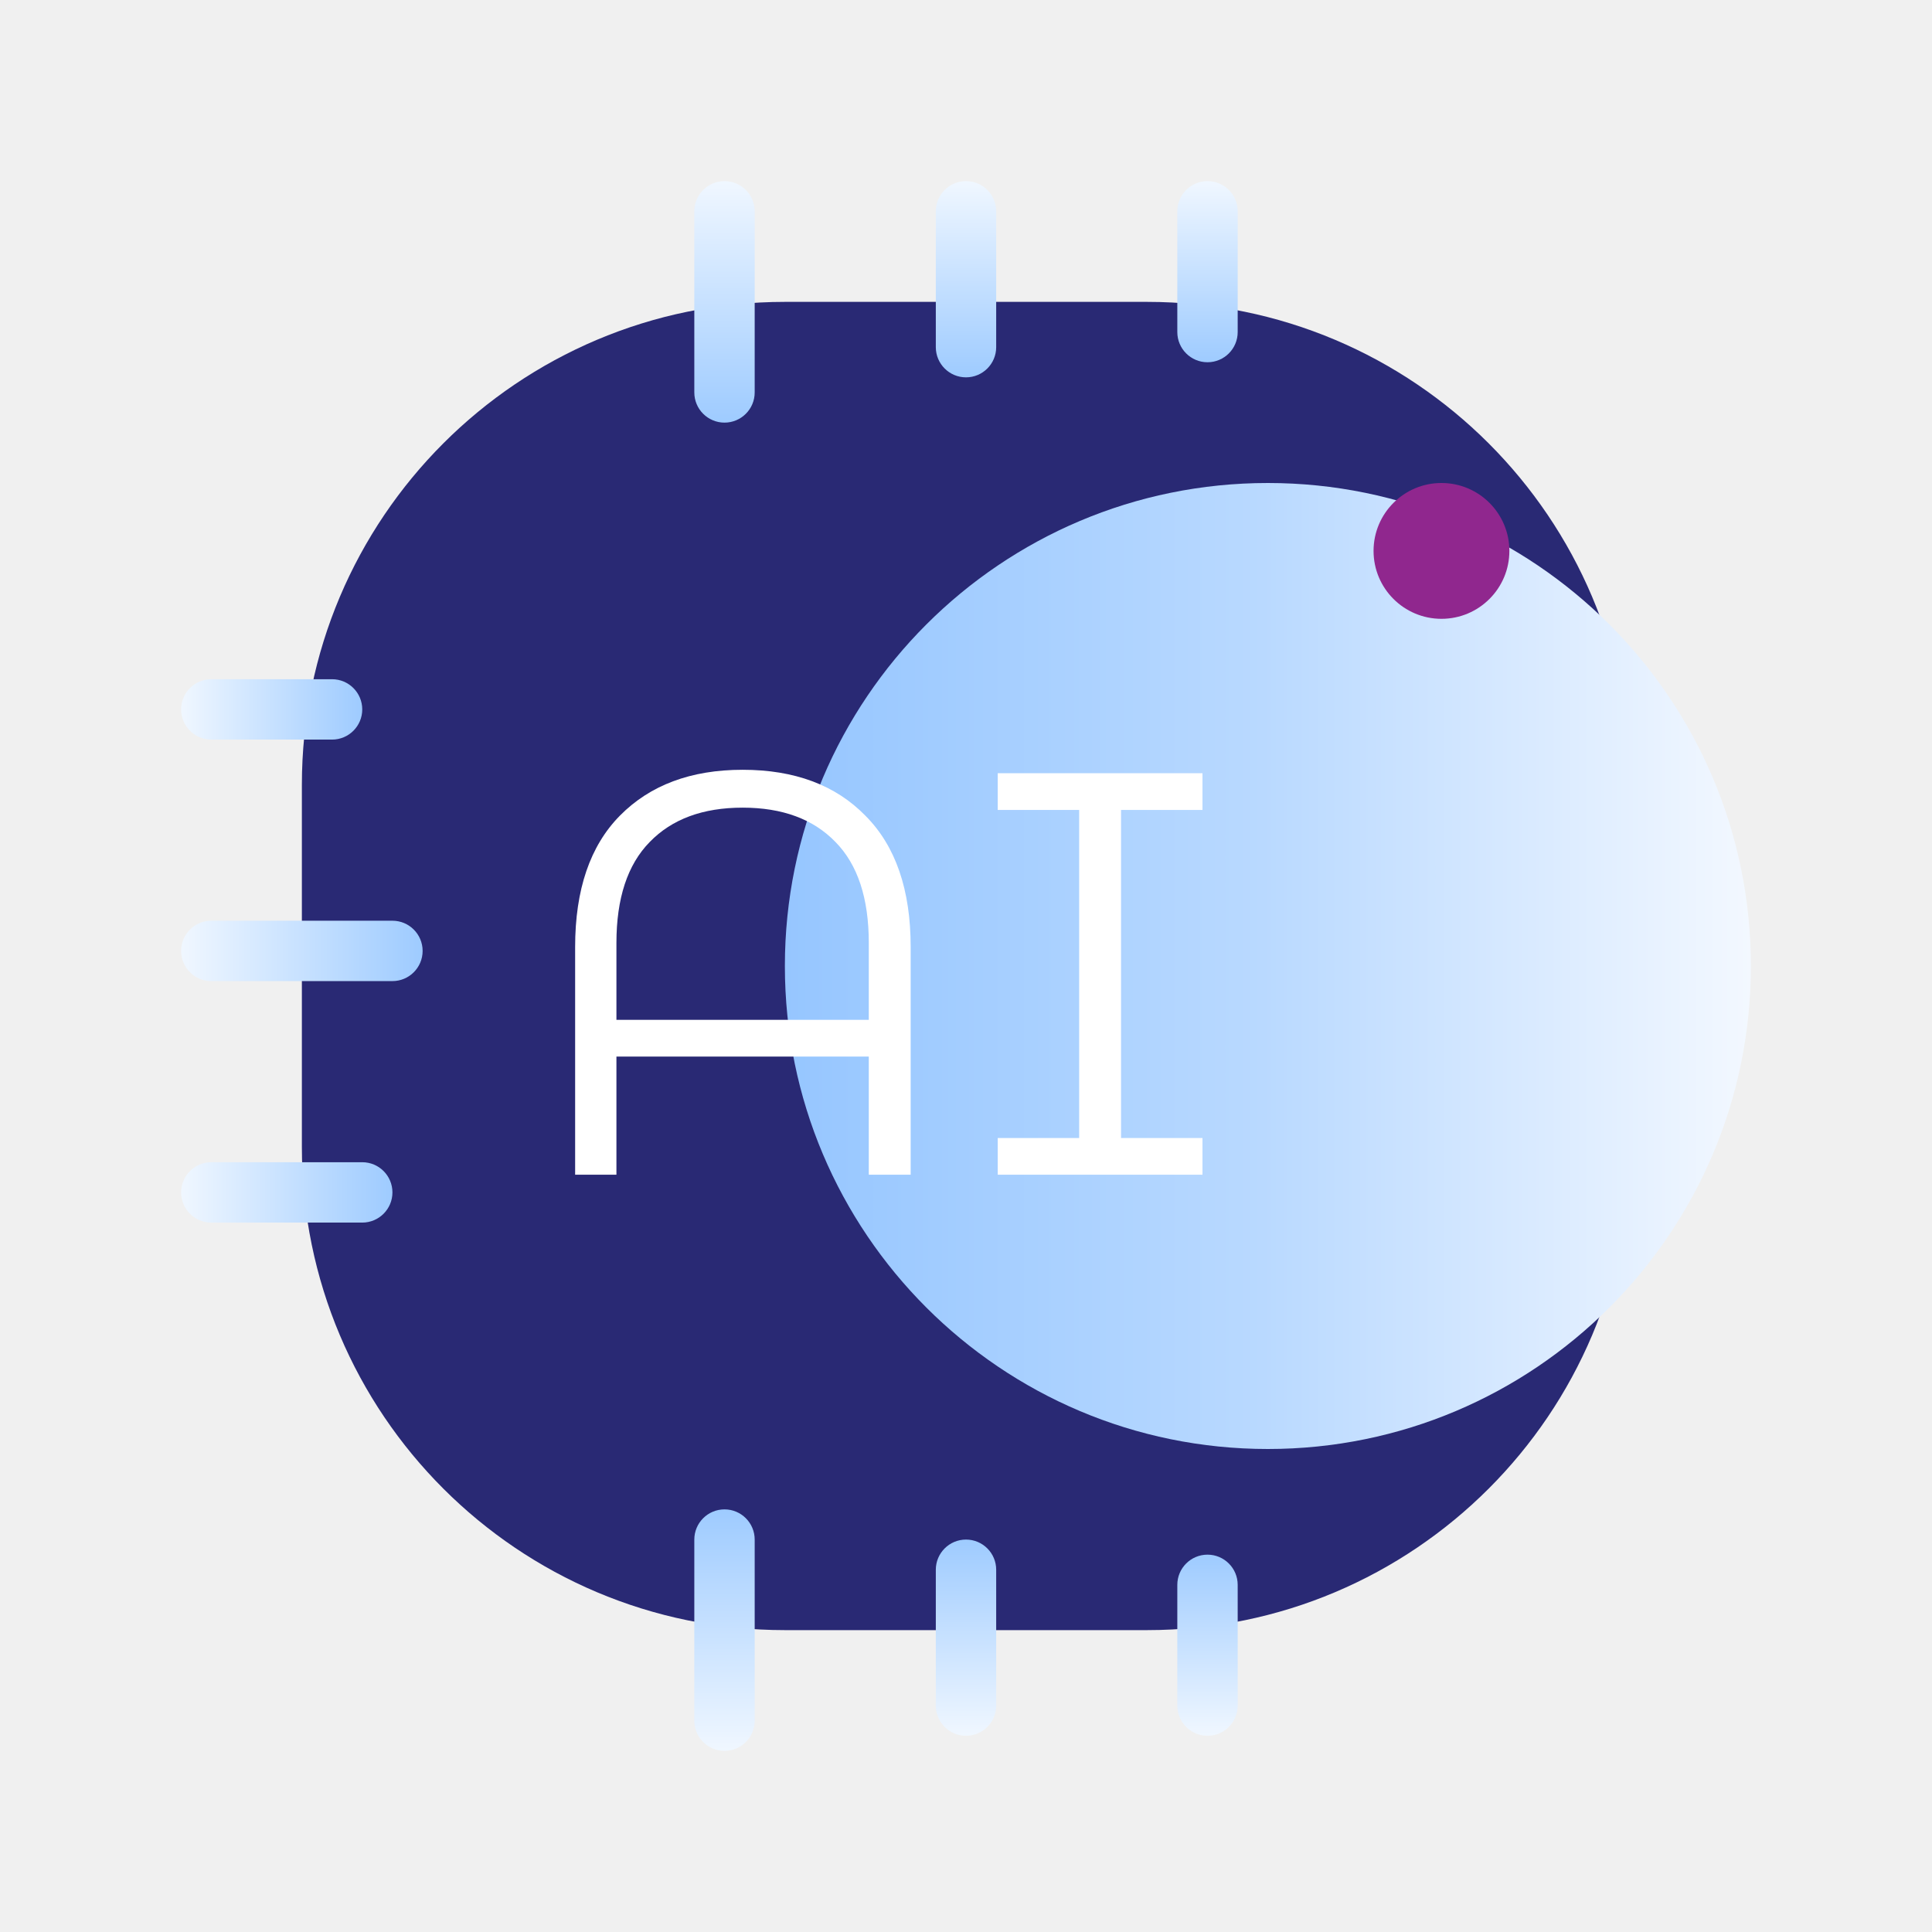
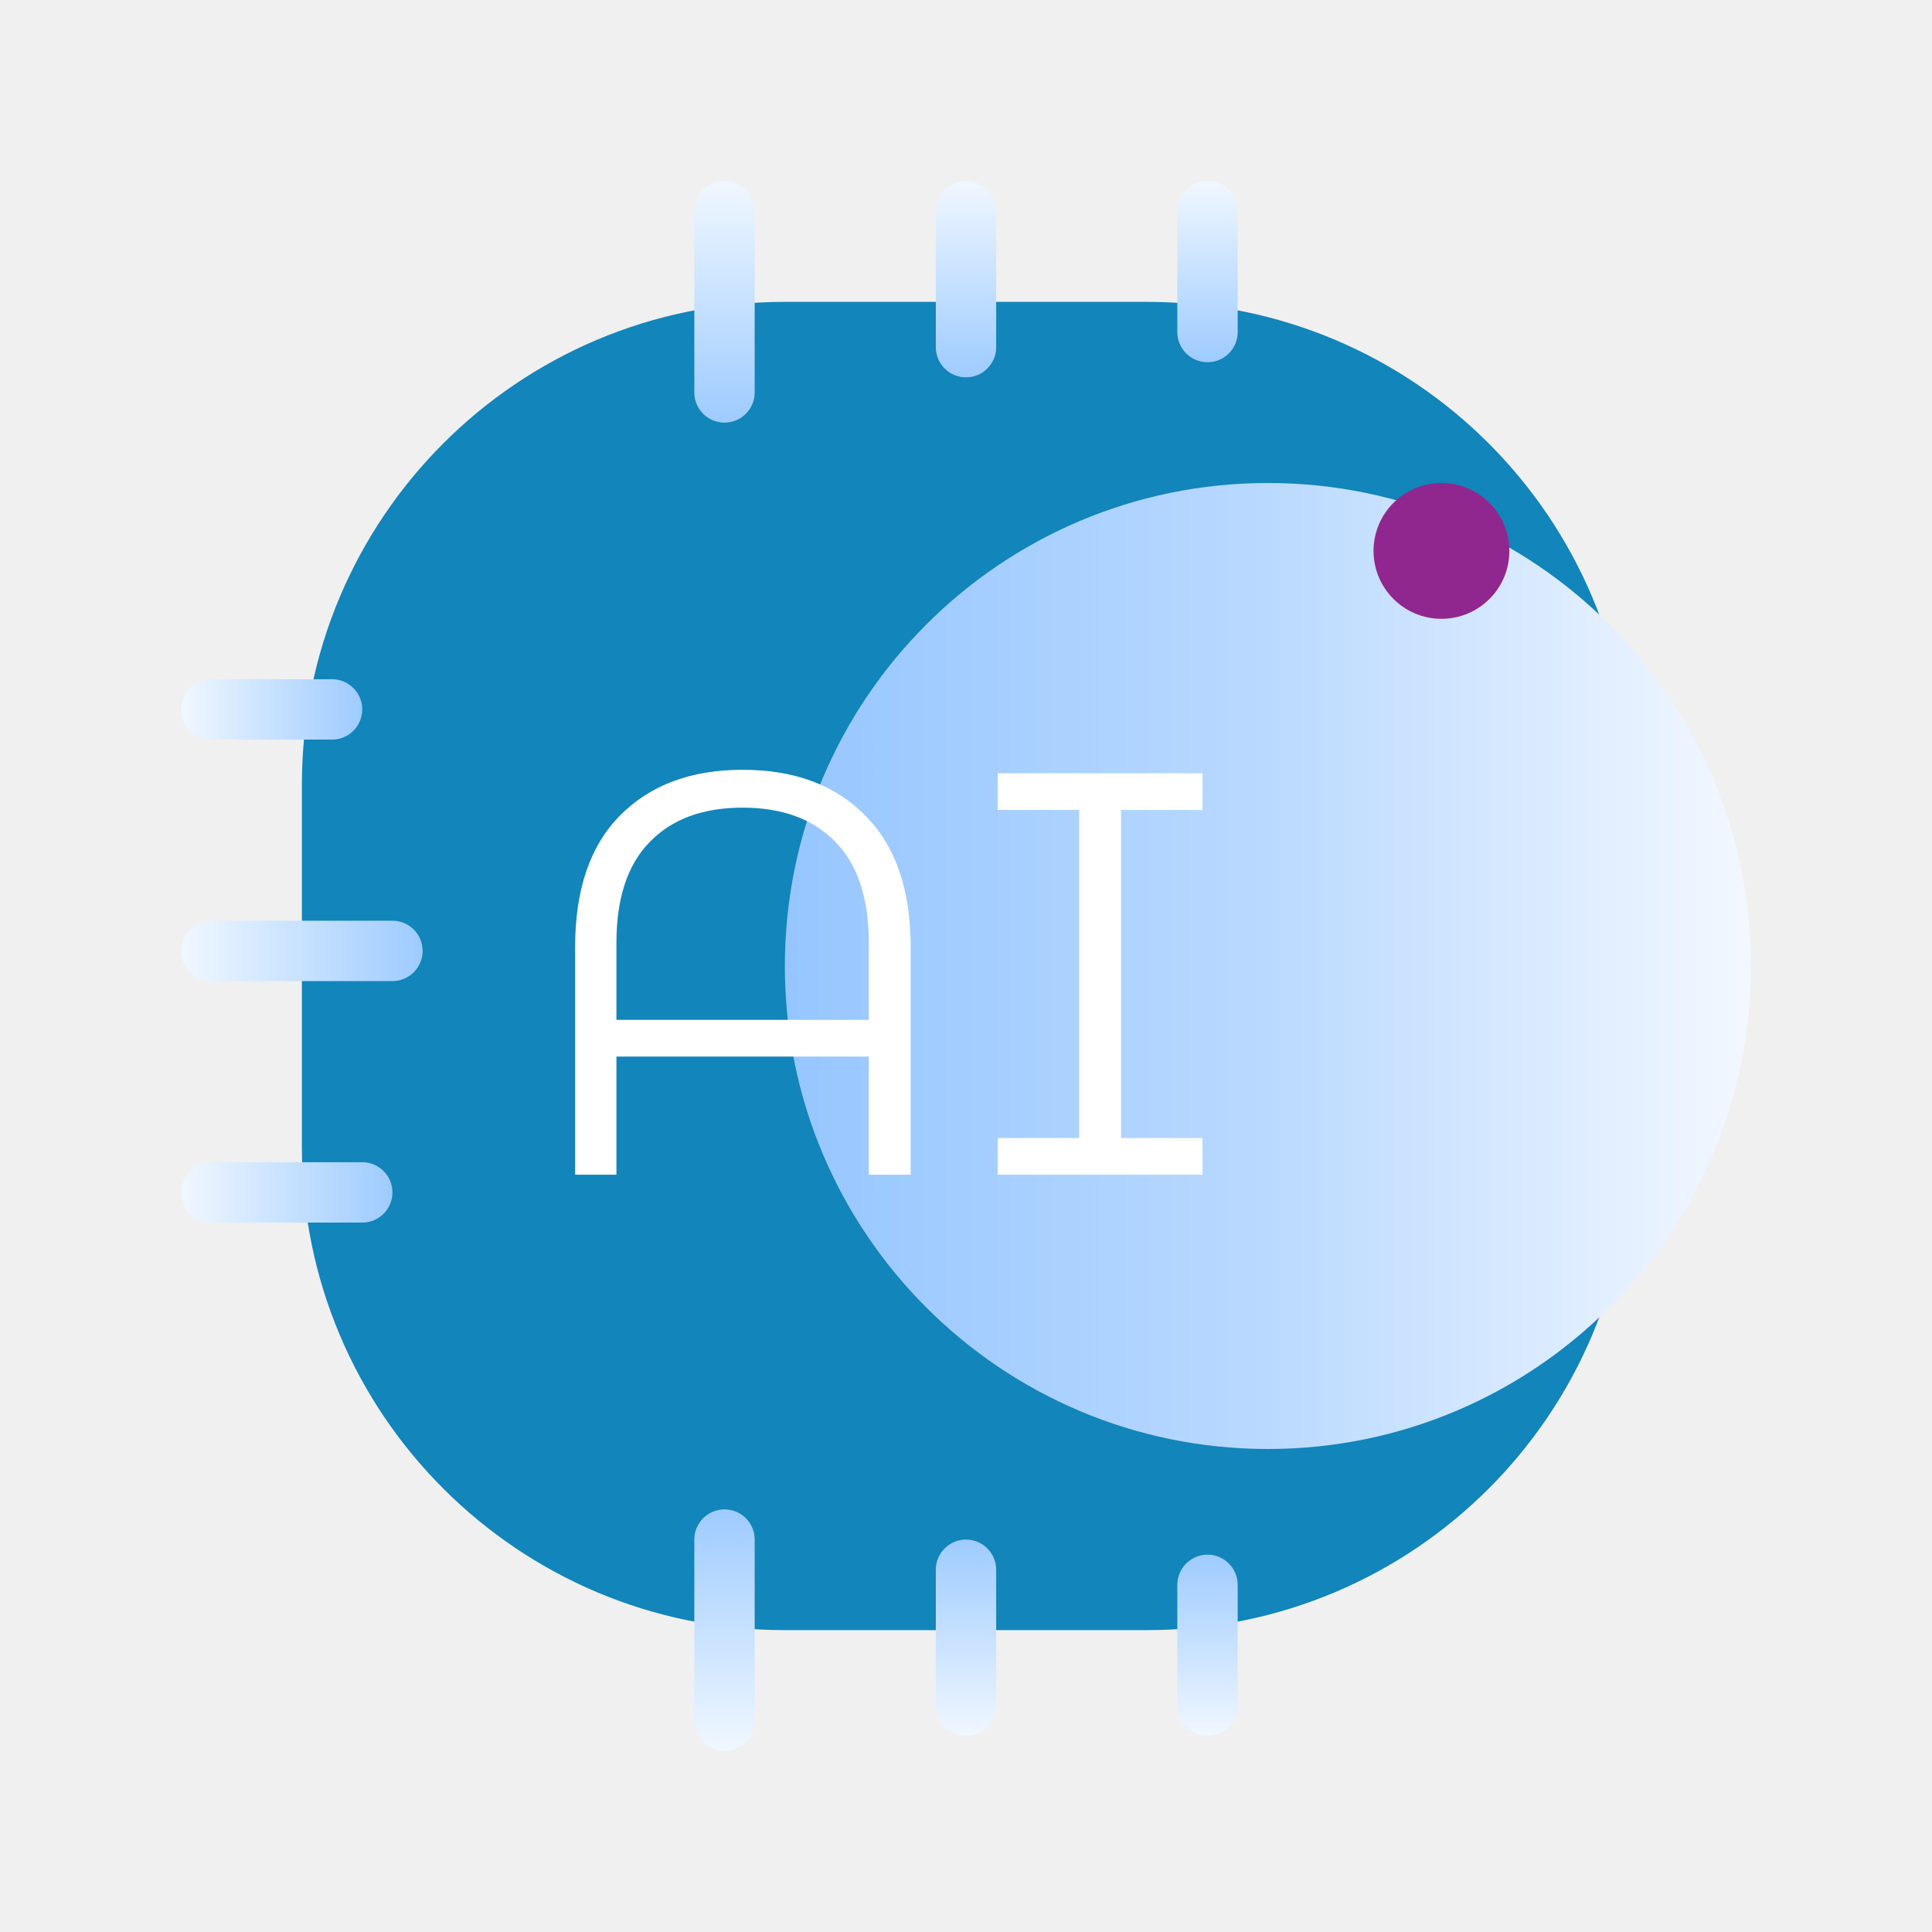
<svg xmlns="http://www.w3.org/2000/svg" width="80" height="80" viewBox="0 0 80 80" fill="none">
-   <rect x="12.5" y="12.5" width="55" height="55" rx="20" fill="#292974" />
-   <circle cx="52.5" cy="40" r="20" fill="url(#paint0_linear_237_22397)" />
-   <path d="M30.75 31.875C32.903 31.875 34.597 32.508 35.833 33.775C37.083 35.026 37.709 36.839 37.709 39.214V48.642H35.975V43.75H25.525V48.642H23.815V39.214C23.815 36.839 24.433 35.026 25.668 33.775C26.918 32.508 28.613 31.875 30.75 31.875ZM35.975 42.23V39.047C35.975 37.195 35.516 35.802 34.597 34.867C33.679 33.917 32.397 33.443 30.75 33.443C29.103 33.443 27.821 33.917 26.902 34.867C25.984 35.802 25.525 37.195 25.525 39.047V42.23H35.975Z" fill="white" />
-   <path d="M46.42 33.538V47.123H49.792V48.642H41.314V47.123H44.686V33.538H41.314V32.017H49.792V33.538H46.42Z" fill="white" />
-   <path fill-rule="evenodd" clip-rule="evenodd" d="M30 7.5C30.69 7.5 31.25 8.06 31.25 8.75L31.25 16.25C31.25 16.94 30.69 17.5 30 17.5C29.31 17.5 28.75 16.94 28.75 16.25L28.75 8.75C28.75 8.06 29.31 7.5 30 7.5Z" fill="url(#paint1_linear_237_22397)" />
-   <path fill-rule="evenodd" clip-rule="evenodd" d="M30 62.5C30.69 62.5 31.25 63.06 31.25 63.75L31.25 71.25C31.25 71.94 30.69 72.5 30 72.5C29.31 72.5 28.75 71.94 28.75 71.25L28.75 63.75C28.75 63.06 29.31 62.5 30 62.5Z" fill="url(#paint2_linear_237_22397)" />
-   <path fill-rule="evenodd" clip-rule="evenodd" d="M7.5 29.375C7.5 28.685 8.06 28.125 8.75 28.125L13.75 28.125C14.44 28.125 15 28.685 15 29.375C15 30.065 14.44 30.625 13.75 30.625L8.75 30.625C8.06 30.625 7.5 30.065 7.5 29.375Z" fill="url(#paint3_linear_237_22397)" />
-   <path fill-rule="evenodd" clip-rule="evenodd" d="M7.5 39.375C7.5 38.685 8.06 38.125 8.75 38.125L16.25 38.125C16.94 38.125 17.5 38.685 17.5 39.375C17.5 40.065 16.94 40.625 16.25 40.625L8.75 40.625C8.06 40.625 7.5 40.065 7.5 39.375Z" fill="url(#paint4_linear_237_22397)" />
-   <path fill-rule="evenodd" clip-rule="evenodd" d="M7.5 49.375C7.5 48.685 8.06 48.125 8.75 48.125L15 48.125C15.69 48.125 16.25 48.685 16.25 49.375C16.25 50.065 15.69 50.625 15 50.625L8.75 50.625C8.06 50.625 7.5 50.065 7.5 49.375Z" fill="url(#paint5_linear_237_22397)" />
-   <path fill-rule="evenodd" clip-rule="evenodd" d="M40 7.5C40.69 7.5 41.25 8.06 41.25 8.75L41.25 14.375C41.25 15.065 40.69 15.625 40 15.625C39.31 15.625 38.75 15.065 38.75 14.375L38.75 8.75C38.75 8.06 39.31 7.5 40 7.5Z" fill="url(#paint6_linear_237_22397)" />
-   <path fill-rule="evenodd" clip-rule="evenodd" d="M40 63.75C40.69 63.75 41.25 64.31 41.25 65L41.25 70.625C41.25 71.315 40.69 71.875 40 71.875C39.31 71.875 38.75 71.315 38.75 70.625L38.75 65C38.75 64.31 39.31 63.75 40 63.75Z" fill="url(#paint7_linear_237_22397)" />
-   <path fill-rule="evenodd" clip-rule="evenodd" d="M50 7.5C50.69 7.5 51.25 8.06 51.25 8.75L51.25 13.75C51.25 14.44 50.69 15 50 15C49.31 15 48.75 14.44 48.75 13.75L48.75 8.75C48.75 8.06 49.31 7.5 50 7.5Z" fill="url(#paint8_linear_237_22397)" />
-   <path fill-rule="evenodd" clip-rule="evenodd" d="M50 64.375C50.69 64.375 51.25 64.935 51.25 65.625L51.25 70.625C51.25 71.315 50.69 71.875 50 71.875C49.31 71.875 48.75 71.315 48.75 70.625L48.75 65.625C48.75 64.935 49.31 64.375 50 64.375Z" fill="url(#paint9_linear_237_22397)" />
-   <circle cx="59.688" cy="22.812" r="2.812" fill="#90278E" />
+   <g id="name=ai, type=Default">
+     <rect id="Rectangle 1" x="12.5" y="12.5" width="55" height="55" rx="20" fill="#1285BB" />
+     <circle id="Ellipse 2" cx="52.5" cy="40" r="20" fill="url(#paint0_linear_1085_15150)" />
+     <g id="AI">
+       <path d="M30.75 31.875C32.903 31.875 34.597 32.508 35.832 33.775C37.083 35.026 37.709 36.839 37.709 39.214V48.642H35.975V43.75H25.525V48.642H23.815V39.214C23.815 36.839 24.432 35.026 25.667 33.775C26.918 32.508 28.612 31.875 30.75 31.875ZM35.975 42.23V39.047C35.975 37.195 35.516 35.802 34.597 34.867C33.679 33.917 32.397 33.443 30.75 33.443C29.103 33.443 27.821 33.917 26.902 34.867C25.984 35.802 25.525 37.195 25.525 39.047V42.23H35.975Z" fill="white" />
+       <path d="M46.42 33.538V47.123H49.792V48.642H41.313V47.123H44.686V33.538H41.313V32.017H49.792V33.538H46.42Z" fill="white" />
+     </g>
+     <path id="Line 1 (Stroke)" fill-rule="evenodd" clip-rule="evenodd" d="M30 7.5C30.69 7.5 31.25 8.06 31.25 8.75L31.25 16.25C31.25 16.94 30.69 17.5 30 17.5C29.31 17.5 28.75 16.94 28.75 16.25L28.75 8.75C28.75 8.06 29.31 7.5 30 7.5Z" fill="url(#paint1_linear_1085_15150)" />
+     <path id="Line 7 (Stroke)" fill-rule="evenodd" clip-rule="evenodd" d="M30 62.5C30.69 62.5 31.25 63.06 31.25 63.75L31.25 71.25C31.25 71.94 30.69 72.5 30 72.5C29.31 72.5 28.75 71.94 28.75 71.25L28.75 63.75C28.75 63.06 29.31 62.5 30 62.5Z" fill="url(#paint2_linear_1085_15150)" />
+     <path id="Line 4 (Stroke)" fill-rule="evenodd" clip-rule="evenodd" d="M7.5 29.375C7.5 28.685 8.06 28.125 8.75 28.125L13.75 28.125C14.44 28.125 15 28.685 15 29.375C15 30.065 14.44 30.625 13.75 30.625L8.75 30.625C8.06 30.625 7.5 30.065 7.5 29.375Z" fill="url(#paint3_linear_1085_15150)" />
+     <path id="Line 5 (Stroke)" fill-rule="evenodd" clip-rule="evenodd" d="M7.5 39.375C7.5 38.685 8.06 38.125 8.75 38.125L16.25 38.125C16.94 38.125 17.5 38.685 17.5 39.375C17.5 40.065 16.94 40.625 16.25 40.625L8.75 40.625C8.06 40.625 7.5 40.065 7.5 39.375Z" fill="url(#paint4_linear_1085_15150)" />
+     <path id="Line 6 (Stroke)" fill-rule="evenodd" clip-rule="evenodd" d="M7.5 49.375C7.5 48.685 8.06 48.125 8.75 48.125L15 48.125C15.69 48.125 16.25 48.685 16.25 49.375C16.25 50.065 15.69 50.625 15 50.625L8.75 50.625C8.06 50.625 7.5 50.065 7.5 49.375Z" fill="url(#paint5_linear_1085_15150)" />
+     <path id="Line 2 (Stroke)" fill-rule="evenodd" clip-rule="evenodd" d="M40 7.5C40.69 7.5 41.25 8.06 41.25 8.75L41.25 14.375C41.25 15.065 40.69 15.625 40 15.625C39.31 15.625 38.75 15.065 38.75 14.375L38.75 8.75C38.75 8.06 39.31 7.5 40 7.5Z" fill="url(#paint6_linear_1085_15150)" />
+     <path id="Line 8 (Stroke)" fill-rule="evenodd" clip-rule="evenodd" d="M40 63.75C40.69 63.75 41.25 64.31 41.25 65L41.25 70.625C41.25 71.315 40.69 71.875 40 71.875C39.31 71.875 38.75 71.315 38.75 70.625L38.75 65C38.75 64.31 39.31 63.75 40 63.75Z" fill="url(#paint7_linear_1085_15150)" />
+     <path id="Line 3 (Stroke)" fill-rule="evenodd" clip-rule="evenodd" d="M50 7.5C50.69 7.5 51.25 8.06 51.25 8.75L51.25 13.75C51.25 14.44 50.69 15 50 15C49.31 15 48.75 14.44 48.75 13.75L48.75 8.75C48.75 8.06 49.31 7.5 50 7.5Z" fill="url(#paint8_linear_1085_15150)" />
+     <path id="Line 9 (Stroke)" fill-rule="evenodd" clip-rule="evenodd" d="M50 64.375C50.69 64.375 51.25 64.935 51.25 65.625L51.25 70.625C51.25 71.315 50.69 71.875 50 71.875C49.31 71.875 48.75 71.315 48.75 70.625L48.75 65.625C48.75 64.935 49.31 64.375 50 64.375Z" fill="url(#paint9_linear_1085_15150)" />
+     <circle id="Ellipse 3" cx="59.688" cy="22.812" r="2.812" fill="#90278E" />
+   </g>
  <defs>
-     <linearGradient id="paint0_linear_237_22397" x1="72.5" y1="40" x2="32.5" y2="40" gradientUnits="userSpaceOnUse">
+     <linearGradient id="paint0_linear_1085_15150" x1="72.5" y1="40" x2="32.5" y2="40" gradientUnits="userSpaceOnUse">
      <stop stop-color="#F3F8FF" />
      <stop offset="0.505" stop-color="#B9D9FF" />
      <stop offset="1" stop-color="#96C6FF" />
    </linearGradient>
-     <linearGradient id="paint1_linear_237_22397" x1="28.75" y1="7.5" x2="28.75" y2="17.5" gradientUnits="userSpaceOnUse">
+     <linearGradient id="paint1_linear_1085_15150" x1="28.75" y1="7.5" x2="28.75" y2="17.5" gradientUnits="userSpaceOnUse">
      <stop stop-color="#F0F7FF" />
      <stop offset="1" stop-color="#9ECBFF" />
    </linearGradient>
-     <linearGradient id="paint2_linear_237_22397" x1="28.75" y1="62.5" x2="28.75" y2="72.5" gradientUnits="userSpaceOnUse">
+     <linearGradient id="paint2_linear_1085_15150" x1="28.75" y1="62.5" x2="28.75" y2="72.5" gradientUnits="userSpaceOnUse">
      <stop stop-color="#9ECBFF" />
      <stop offset="1" stop-color="#F0F7FF" />
    </linearGradient>
-     <linearGradient id="paint3_linear_237_22397" x1="7.5" y1="30.625" x2="15" y2="30.625" gradientUnits="userSpaceOnUse">
+     <linearGradient id="paint3_linear_1085_15150" x1="7.5" y1="30.625" x2="15" y2="30.625" gradientUnits="userSpaceOnUse">
      <stop stop-color="#F0F7FF" />
      <stop offset="1" stop-color="#9ECBFF" />
    </linearGradient>
-     <linearGradient id="paint4_linear_237_22397" x1="7.5" y1="40.625" x2="17.5" y2="40.625" gradientUnits="userSpaceOnUse">
+     <linearGradient id="paint4_linear_1085_15150" x1="7.5" y1="40.625" x2="17.5" y2="40.625" gradientUnits="userSpaceOnUse">
      <stop stop-color="#F0F7FF" />
      <stop offset="1" stop-color="#9ECBFF" />
    </linearGradient>
-     <linearGradient id="paint5_linear_237_22397" x1="7.5" y1="50.625" x2="16.25" y2="50.625" gradientUnits="userSpaceOnUse">
+     <linearGradient id="paint5_linear_1085_15150" x1="7.5" y1="50.625" x2="16.25" y2="50.625" gradientUnits="userSpaceOnUse">
      <stop stop-color="#F0F7FF" />
      <stop offset="1" stop-color="#9ECBFF" />
    </linearGradient>
-     <linearGradient id="paint6_linear_237_22397" x1="38.75" y1="7.5" x2="38.75" y2="15.625" gradientUnits="userSpaceOnUse">
+     <linearGradient id="paint6_linear_1085_15150" x1="38.75" y1="7.5" x2="38.75" y2="15.625" gradientUnits="userSpaceOnUse">
      <stop stop-color="#F0F7FF" />
      <stop offset="1" stop-color="#9ECBFF" />
    </linearGradient>
-     <linearGradient id="paint7_linear_237_22397" x1="38.75" y1="63.75" x2="38.75" y2="71.875" gradientUnits="userSpaceOnUse">
+     <linearGradient id="paint7_linear_1085_15150" x1="38.75" y1="63.75" x2="38.75" y2="71.875" gradientUnits="userSpaceOnUse">
      <stop stop-color="#9ECBFF" />
      <stop offset="1" stop-color="#F0F7FF" />
    </linearGradient>
-     <linearGradient id="paint8_linear_237_22397" x1="48.75" y1="7.5" x2="48.75" y2="15" gradientUnits="userSpaceOnUse">
+     <linearGradient id="paint8_linear_1085_15150" x1="48.75" y1="7.5" x2="48.75" y2="15" gradientUnits="userSpaceOnUse">
      <stop stop-color="#F0F7FF" />
      <stop offset="1" stop-color="#9ECBFF" />
    </linearGradient>
-     <linearGradient id="paint9_linear_237_22397" x1="48.75" y1="64.375" x2="48.75" y2="71.875" gradientUnits="userSpaceOnUse">
+     <linearGradient id="paint9_linear_1085_15150" x1="48.75" y1="64.375" x2="48.75" y2="71.875" gradientUnits="userSpaceOnUse">
      <stop stop-color="#9ECBFF" />
      <stop offset="1" stop-color="#F0F7FF" />
    </linearGradient>
  </defs>
</svg>
